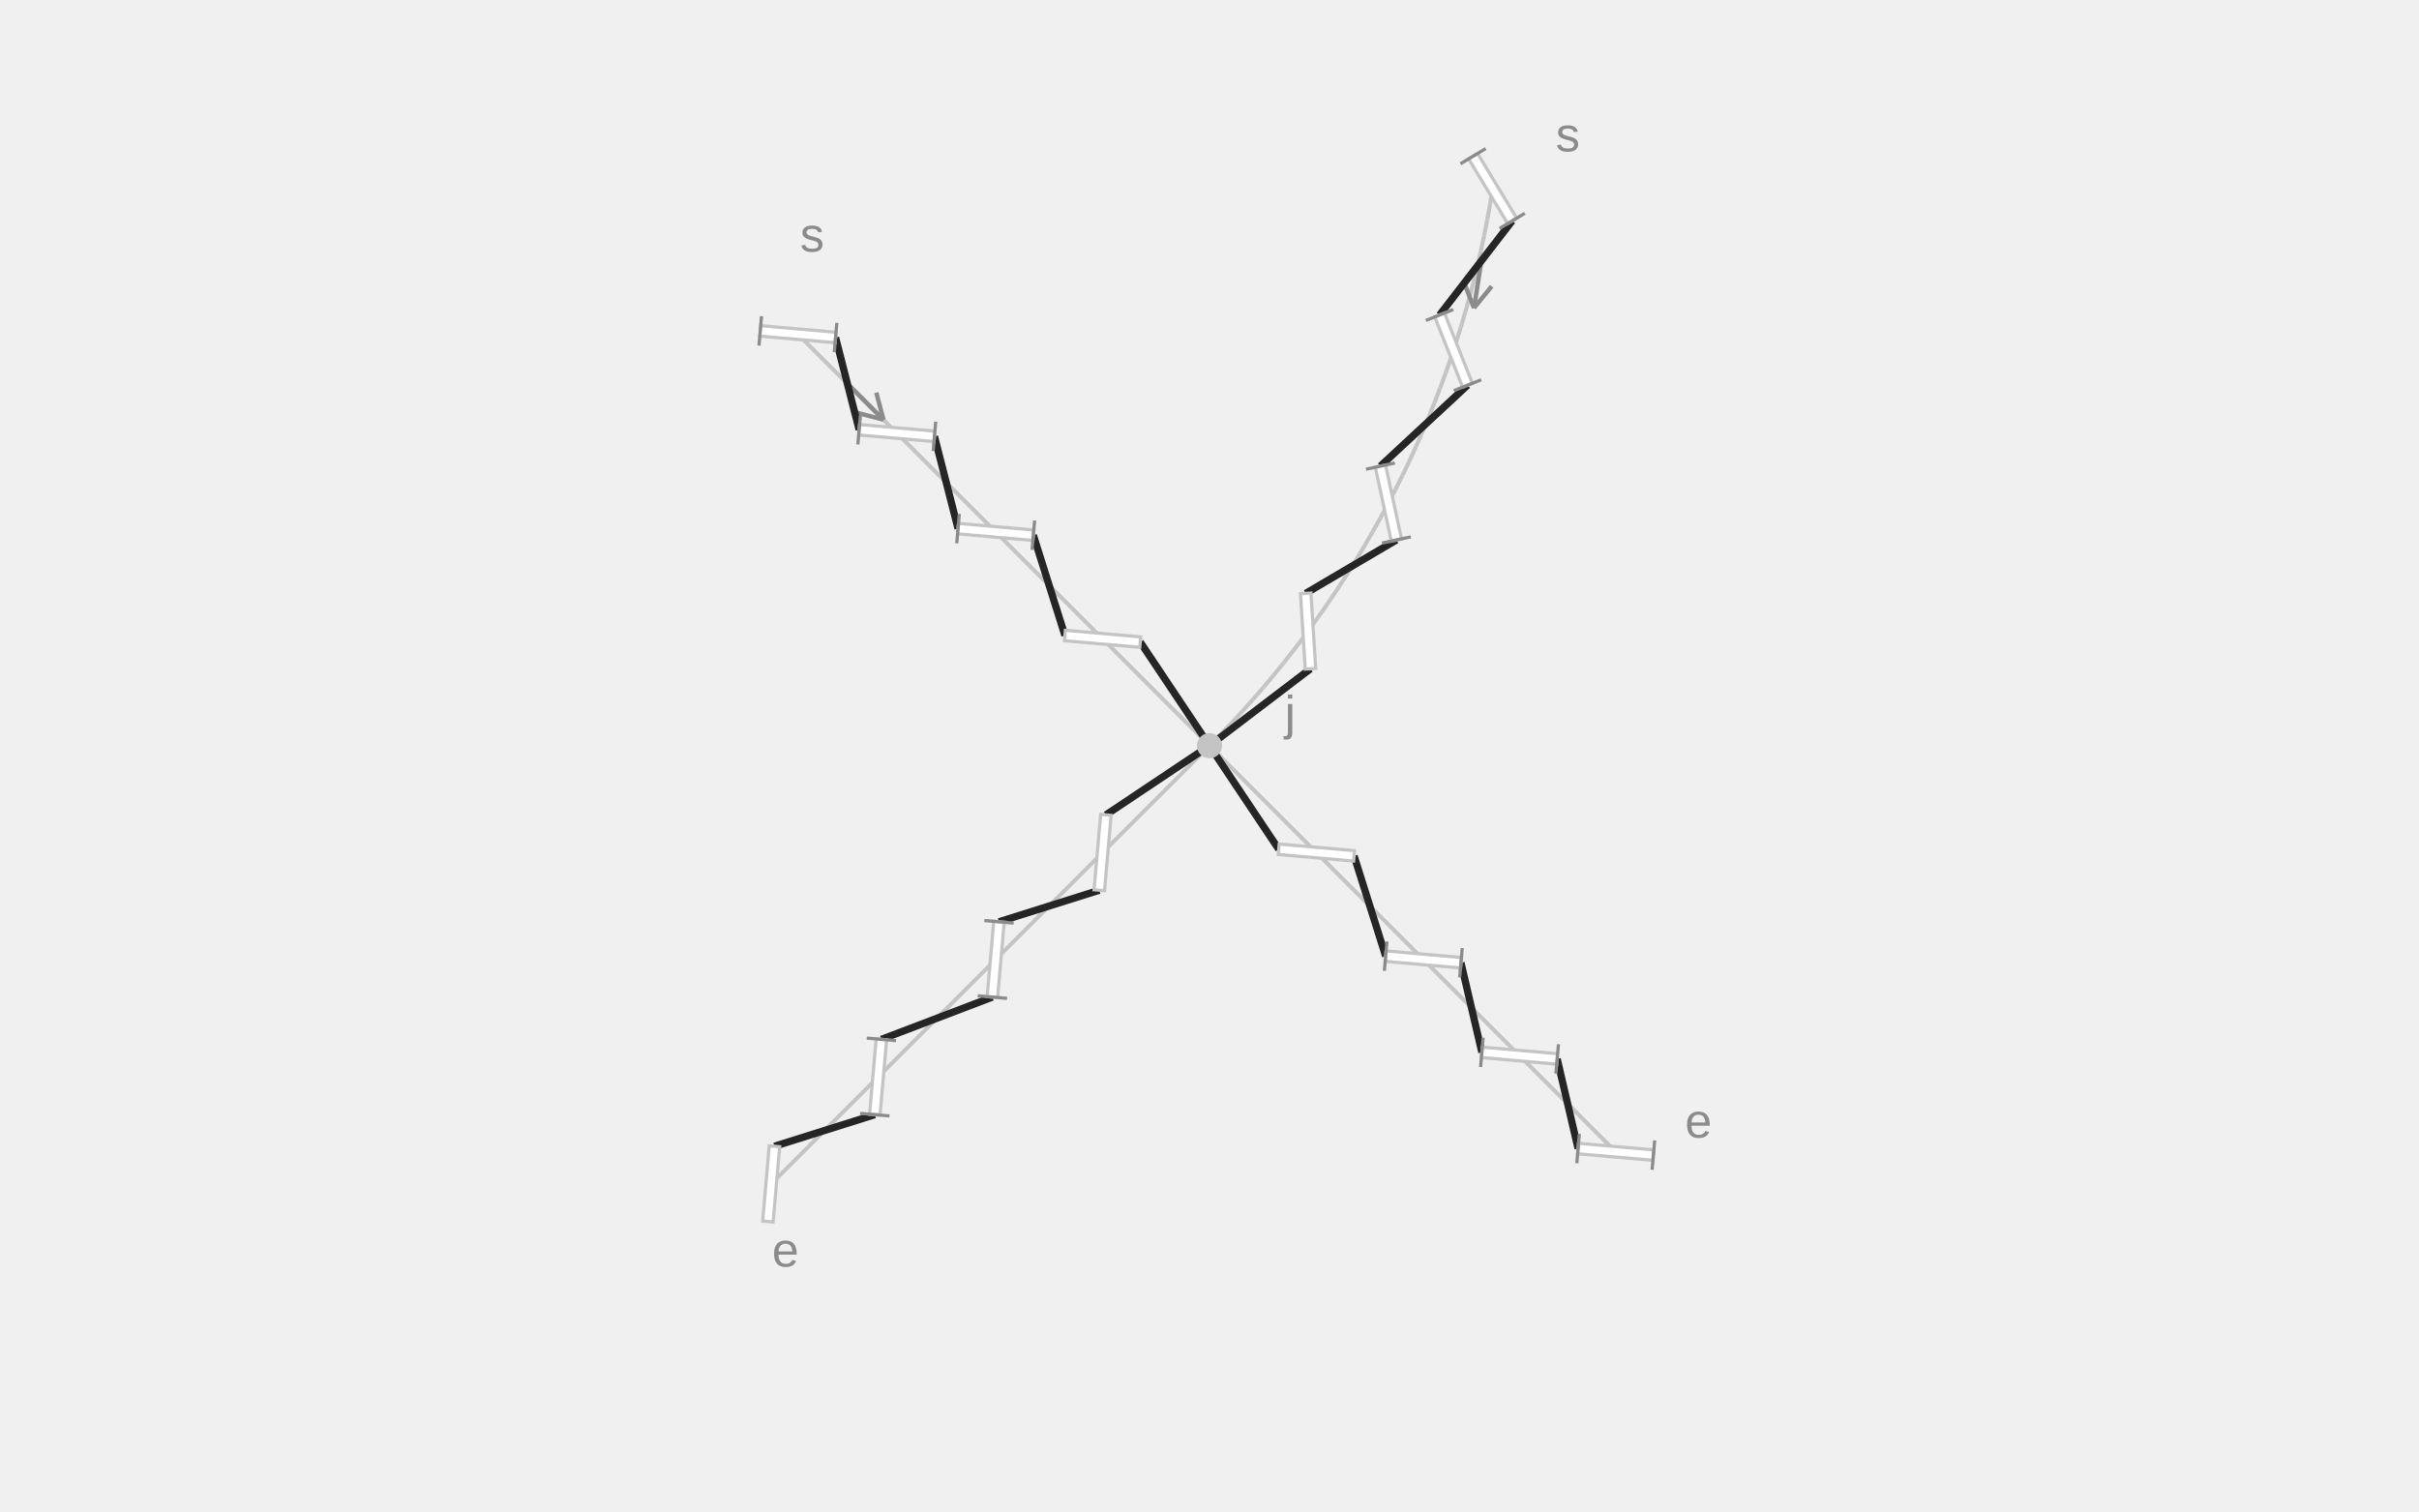
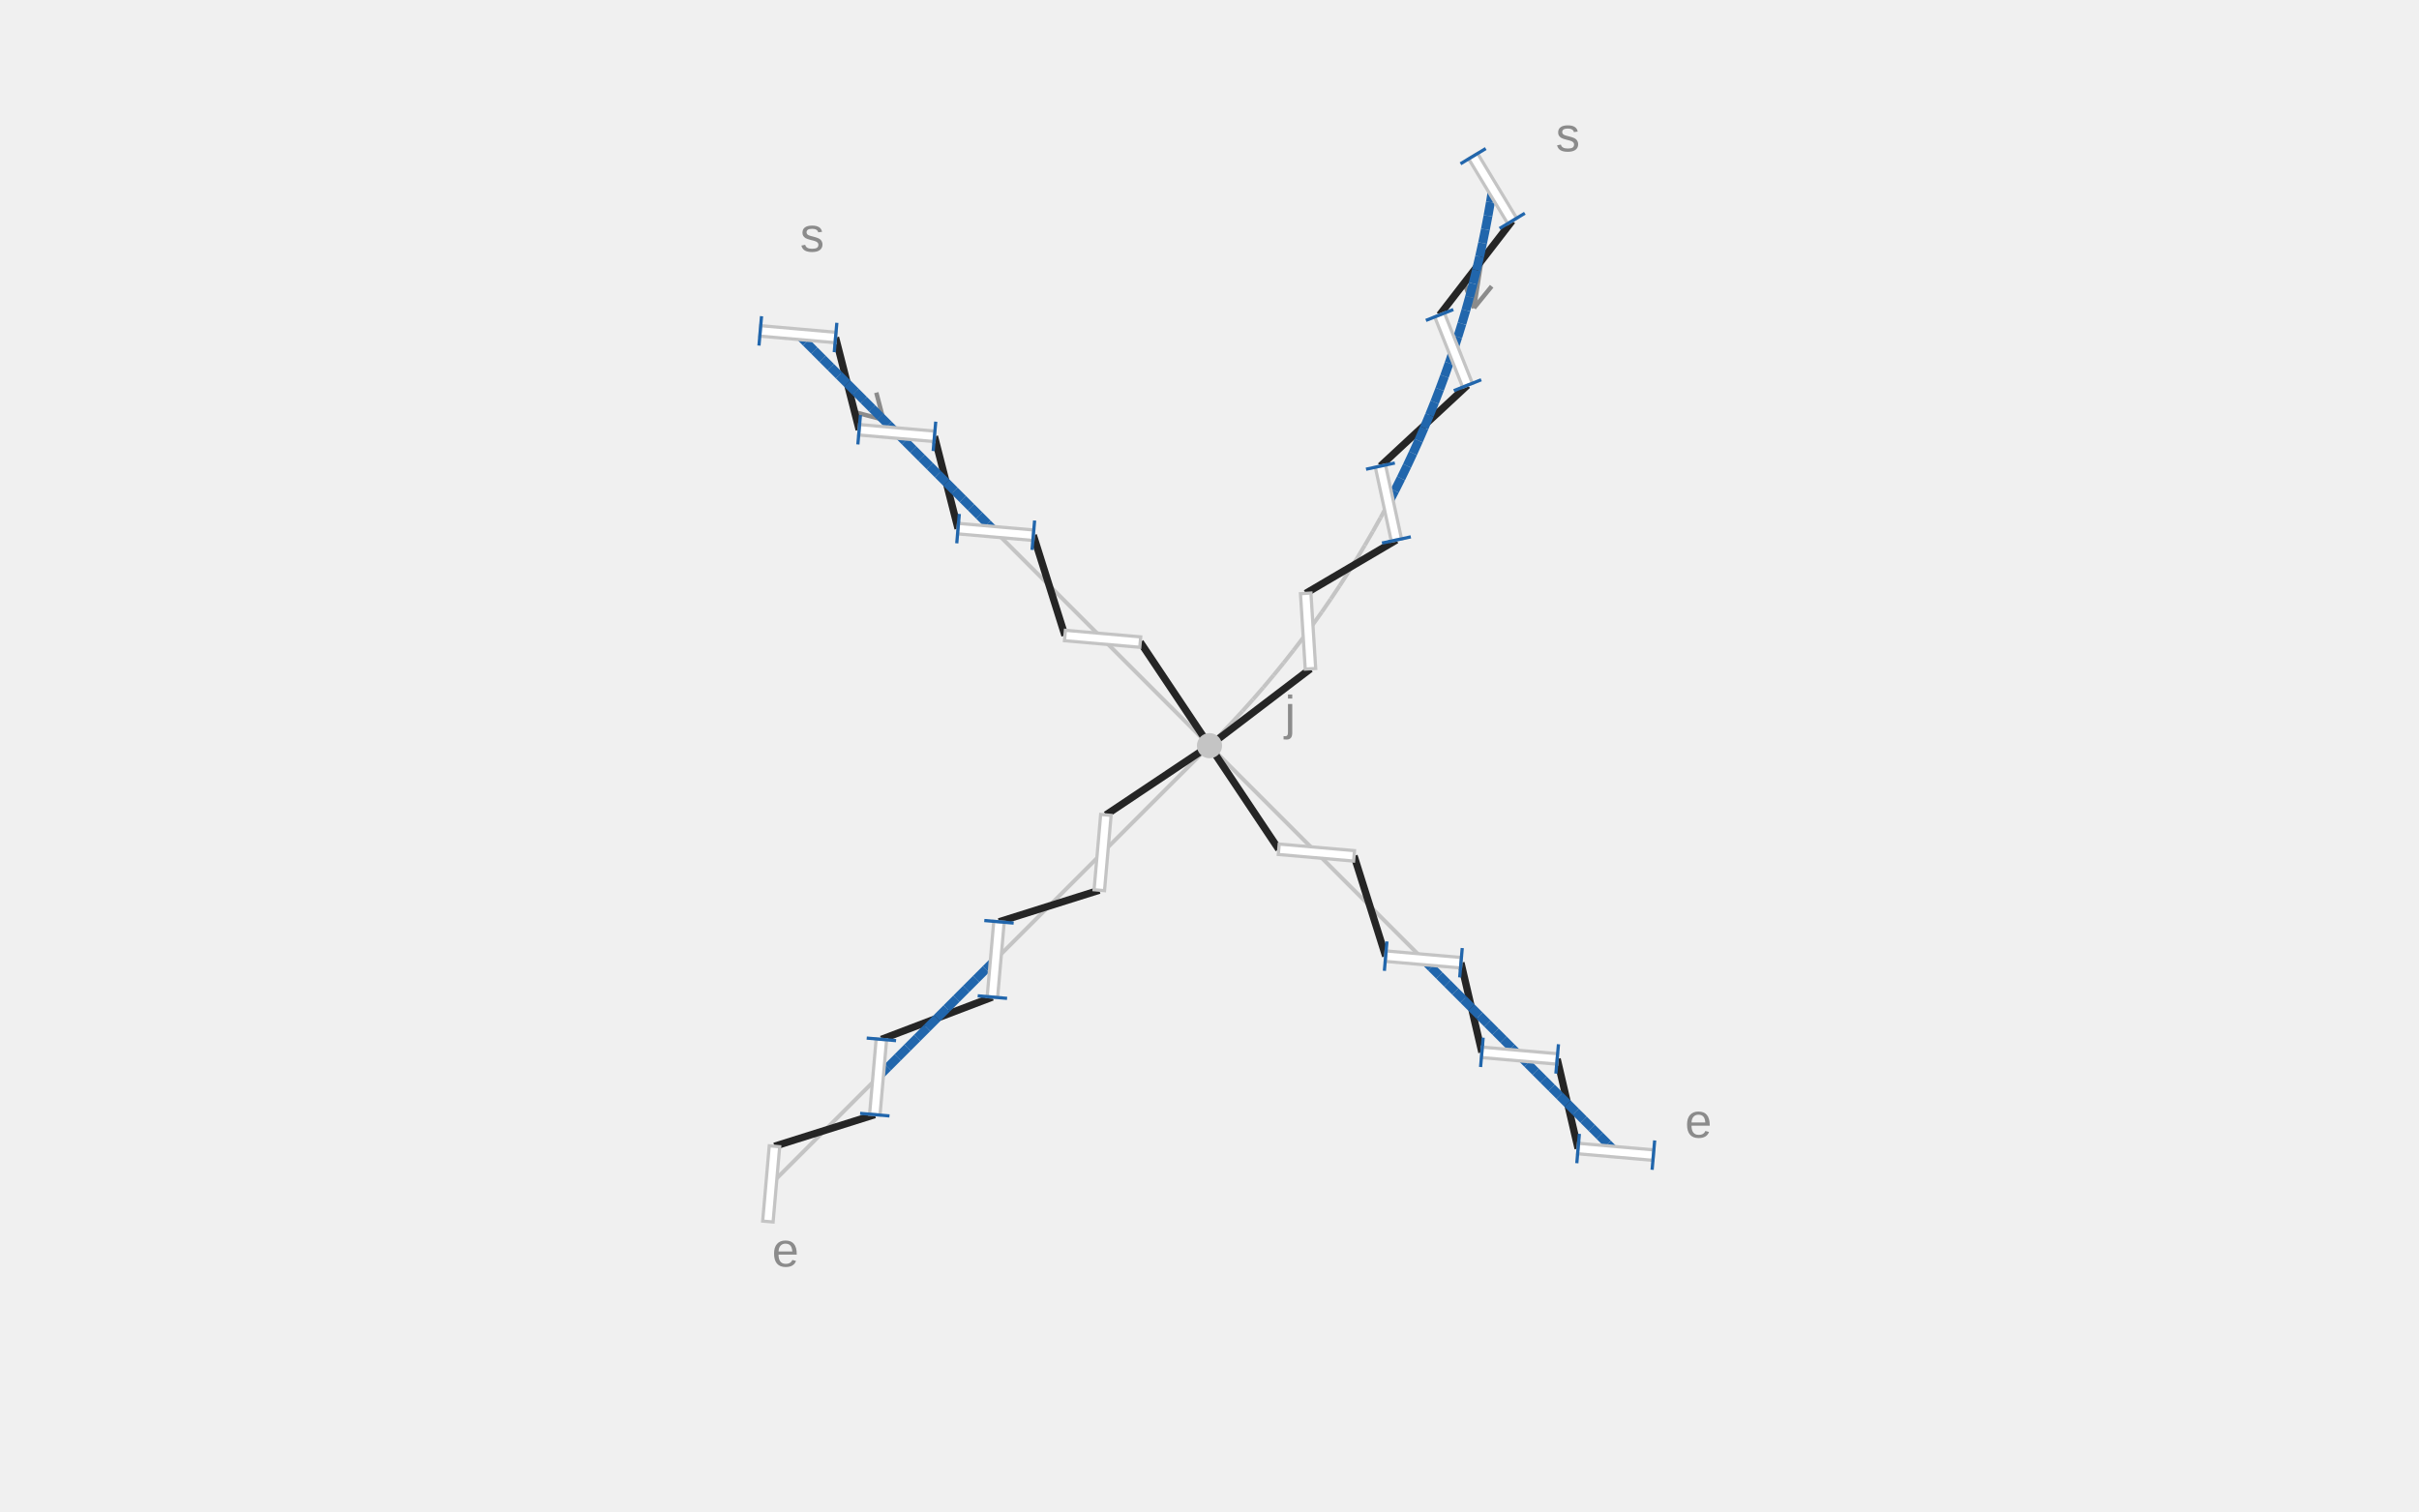
<svg xmlns="http://www.w3.org/2000/svg" width="600" height="375" viewBox="0 0 600 375" role="img" aria-labelledby="title description">
  <line class="guide" x1="300" y1="185" x2="302.765" y2="182.191" stroke="#C4C4C4" stroke-width="1" />
  <line class="guide" x1="302.765" y1="182.191" x2="305.485" y2="179.339" stroke="#C4C4C4" stroke-width="1" />
  <line class="guide" x1="305.485" y1="179.339" x2="308.16" y2="176.445" stroke="#C4C4C4" stroke-width="1" />
  <line class="guide" x1="308.16" y1="176.445" x2="310.789" y2="173.509" stroke="#C4C4C4" stroke-width="1" />
  <line class="guide" x1="310.789" y1="173.509" x2="313.371" y2="170.531" stroke="#C4C4C4" stroke-width="1" />
  <line class="guide" x1="313.371" y1="170.531" x2="315.906" y2="167.514" stroke="#C4C4C4" stroke-width="1" />
  <line class="guide" x1="315.906" y1="167.514" x2="318.393" y2="164.456" stroke="#C4C4C4" stroke-width="1" />
  <line class="guide" x1="318.393" y1="164.456" x2="320.832" y2="161.36" stroke="#C4C4C4" stroke-width="1" />
  <line class="guide" x1="320.832" y1="161.36" x2="323.221" y2="158.226" stroke="#C4C4C4" stroke-width="1" />
  <line class="guide" x1="323.221" y1="158.226" x2="325.561" y2="155.055" stroke="#C4C4C4" stroke-width="1" />
  <line class="guide" x1="325.561" y1="155.055" x2="327.851" y2="151.847" stroke="#C4C4C4" stroke-width="1" />
  <line class="guide" x1="327.851" y1="151.847" x2="330.089" y2="148.603" stroke="#C4C4C4" stroke-width="1" />
  <line class="guide" x1="330.089" y1="148.603" x2="332.277" y2="145.325" stroke="#C4C4C4" stroke-width="1" />
  <line class="guide" x1="332.277" y1="145.325" x2="334.412" y2="142.012" stroke="#C4C4C4" stroke-width="1" />
  <line class="guide" x1="334.412" y1="142.012" x2="336.495" y2="138.666" stroke="#C4C4C4" stroke-width="1" />
  <line class="guide" x1="336.495" y1="138.666" x2="338.524" y2="135.288" stroke="#C4C4C4" stroke-width="1" />
  <line class="guide" x1="338.524" y1="135.288" x2="340.501" y2="131.878" stroke="#C4C4C4" stroke-width="1" />
  <line class="guide" x1="340.501" y1="131.878" x2="342.423" y2="128.438" stroke="#C4C4C4" stroke-width="1" />
  <line class="guide" x1="342.423" y1="128.438" x2="344.291" y2="124.967" stroke="#C4C4C4" stroke-width="1" />
  <line class="guide" x1="344.291" y1="124.967" x2="346.104" y2="121.468" stroke="#C4C4C4" stroke-width="1" />
  <line class="guide" x1="346.104" y1="121.468" x2="347.861" y2="117.94" stroke="#C4C4C4" stroke-width="1" />
  <line class="guide" x1="347.861" y1="117.94" x2="349.563" y2="114.385" stroke="#C4C4C4" stroke-width="1" />
  <line class="guide" x1="349.563" y1="114.385" x2="351.208" y2="110.804" stroke="#C4C4C4" stroke-width="1" />
  <line class="guide" x1="351.208" y1="110.804" x2="352.797" y2="107.197" stroke="#C4C4C4" stroke-width="1" />
  <line class="guide" x1="352.797" y1="107.197" x2="354.329" y2="103.566" stroke="#C4C4C4" stroke-width="1" />
  <line class="guide" x1="354.329" y1="103.566" x2="355.803" y2="99.911" stroke="#C4C4C4" stroke-width="1" />
  <line class="guide" x1="355.803" y1="99.911" x2="357.22" y2="96.233" stroke="#C4C4C4" stroke-width="1" />
  <line class="guide" x1="357.22" y1="96.233" x2="358.578" y2="92.533" stroke="#C4C4C4" stroke-width="1" />
  <line class="guide" x1="358.578" y1="92.533" x2="359.878" y2="88.813" stroke="#C4C4C4" stroke-width="1" />
  <line class="guide" x1="359.878" y1="88.813" x2="361.119" y2="85.072" stroke="#C4C4C4" stroke-width="1" />
  <line class="guide" x1="361.119" y1="85.072" x2="362.301" y2="81.312" stroke="#C4C4C4" stroke-width="1" />
  <line class="guide" x1="362.301" y1="81.312" x2="363.423" y2="77.534" stroke="#C4C4C4" stroke-width="1" />
  <line class="guide" x1="363.423" y1="77.534" x2="364.486" y2="73.739" stroke="#C4C4C4" stroke-width="1" />
  <line class="guide" x1="364.486" y1="73.739" x2="365.489" y2="69.928" stroke="#C4C4C4" stroke-width="1" />
  <line class="guide" x1="365.489" y1="69.928" x2="366.431" y2="66.101" stroke="#C4C4C4" stroke-width="1" />
  <line class="guide" x1="366.431" y1="66.101" x2="367.314" y2="62.26" stroke="#C4C4C4" stroke-width="1" />
  <line class="guide" x1="367.314" y1="62.26" x2="368.135" y2="58.405" stroke="#C4C4C4" stroke-width="1" />
  <line class="guide" x1="368.135" y1="58.405" x2="368.896" y2="54.538" stroke="#C4C4C4" stroke-width="1" />
  <line class="guide" x1="368.896" y1="54.538" x2="369.595" y2="50.66" stroke="#C4C4C4" stroke-width="1" />
  <line class="guide" x1="369.595" y1="50.66" x2="370.234" y2="46.77" stroke="#C4C4C4" stroke-width="1" />
  <line class="guide" x1="300" y1="185" x2="197.911" y2="82.911" stroke="#C4C4C4" stroke-width="1" />
  <line class="guide" x1="300" y1="185" x2="191.282" y2="293.718" stroke="#C4C4C4" stroke-width="1" />
  <line class="guide" x1="300" y1="185" x2="400.763" y2="285.763" stroke="#C4C4C4" stroke-width="1" />
  <text class="notation-junction" x="320" y="181" text-anchor="middle" font-family="Arial,sans-serif" font-size="12" fill="#8B8B8B">j</text>
  <text class="notation-start" x="388.881" y="37.535" text-anchor="middle" font-family="Arial,sans-serif" font-size="12" fill="#8B8B8B">s</text>
  <line class="direction" x1="367.458" y1="64.555" x2="365.608" y2="76.412" stroke="#8B8B8B" stroke-width="1.1" />
  <line class="direction" x1="365.608" y1="76.412" x2="369.991" y2="71.023" stroke="#8B8B8B" stroke-width="1.1" />
  <line class="direction" x1="365.608" y1="76.412" x2="363.075" y2="69.944" stroke="#8B8B8B" stroke-width="1.1" />
  <text class="notation-end" x="194.818" y="314.224" text-anchor="middle" font-family="Arial,sans-serif" font-size="12" fill="#8B8B8B">e</text>
  <text class="notation-start" x="201.447" y="62.405" text-anchor="middle" font-family="Arial,sans-serif" font-size="12" fill="#8B8B8B">s</text>
  <line class="direction" x1="210.639" y1="95.639" x2="219.125" y2="104.125" stroke="#8B8B8B" stroke-width="1.1" />
  <line class="direction" x1="219.125" y1="104.125" x2="217.357" y2="97.407" stroke="#8B8B8B" stroke-width="1.1" />
  <line class="direction" x1="219.125" y1="104.125" x2="212.407" y2="102.357" stroke="#8B8B8B" stroke-width="1.1" />
  <text class="notation-end" x="421.269" y="282.227" text-anchor="middle" font-family="Arial,sans-serif" font-size="12" fill="#8B8B8B">e</text>
  <line class="thread" x1="375.08" y1="54.795" x2="357.074" y2="78.143" stroke="#252525" stroke-width="1.8" />
  <line class="thread" x1="363.997" y1="95.568" x2="342.397" y2="115.638" stroke="#252525" stroke-width="1.8" />
  <line class="thread" x1="346.36" y1="133.964" x2="323.864" y2="147.213" stroke="#252525" stroke-width="1.8" />
  <line class="thread" x1="325.042" y1="165.926" x2="300" y2="185" stroke="#252525" stroke-width="1.8" />
  <line class="thread" x1="300" y1="185" x2="274.301" y2="202.177" stroke="#252525" stroke-width="1.8" />
  <line class="thread" x1="272.666" y1="220.856" x2="247.784" y2="228.694" stroke="#252525" stroke-width="1.8" />
  <line class="thread" x1="246.15" y1="247.372" x2="218.616" y2="257.862" stroke="#252525" stroke-width="1.8" />
  <line class="thread" x1="216.982" y1="276.54" x2="192.099" y2="284.378" stroke="#252525" stroke-width="1.8" />
  <line class="thread" x1="207.251" y1="83.729" x2="213.1" y2="106.622" stroke="#252525" stroke-width="1.8" />
  <line class="thread" x1="231.779" y1="108.256" x2="237.628" y2="131.15" stroke="#252525" stroke-width="1.8" />
  <line class="thread" x1="256.306" y1="132.784" x2="264.144" y2="157.666" stroke="#252525" stroke-width="1.8" />
  <line class="thread" x1="282.823" y1="159.301" x2="300" y2="185" stroke="#252525" stroke-width="1.8" />
  <line class="thread" x1="300" y1="185" x2="317.177" y2="210.699" stroke="#252525" stroke-width="1.8" />
  <line class="thread" x1="335.856" y1="212.334" x2="343.694" y2="237.216" stroke="#252525" stroke-width="1.8" />
  <line class="thread" x1="362.372" y1="238.85" x2="367.559" y2="261.081" stroke="#252525" stroke-width="1.8" />
  <line class="thread" x1="386.237" y1="262.715" x2="391.423" y2="284.946" stroke="#252525" stroke-width="1.8" />
  <circle class="hole" cx="300" cy="185" r="3.125" fill="#C4C4C4" />
+   <line class="adjusted-gap" x1="370.234" y1="46.77" x2="369.68" y2="50.166" stroke="#2166AC" stroke-width="2.2" />
+   <line class="adjusted-gap" x1="369.68" y1="50.166" x2="369.079" y2="53.554" stroke="#2166AC" stroke-width="2.2" />
+   <line class="adjusted-gap" x1="369.079" y1="53.554" x2="368.432" y2="56.933" stroke="#2166AC" stroke-width="2.2" />
+   <line class="adjusted-gap" x1="368.432" y1="56.933" x2="367.738" y2="60.303" stroke="#2166AC" stroke-width="2.2" />
+   <line class="adjusted-gap" x1="367.738" y1="60.303" x2="366.999" y2="63.664" stroke="#2166AC" stroke-width="2.2" />
+   <line class="adjusted-gap" x1="366.999" y1="63.664" x2="366.212" y2="67.013" stroke="#2166AC" stroke-width="2.2" />
+   <line class="adjusted-gap" x1="366.212" y1="67.013" x2="365.38" y2="70.352" stroke="#2166AC" stroke-width="2.2" />
+   <line class="adjusted-gap" x1="365.38" y1="70.352" x2="364.502" y2="73.679" stroke="#2166AC" stroke-width="2.2" />
+   <line class="adjusted-gap" x1="364.502" y1="73.679" x2="363.579" y2="76.993" stroke="#2166AC" stroke-width="2.2" />
+   <line class="adjusted-gap" x1="363.579" y1="76.993" x2="362.609" y2="80.295" stroke="#2166AC" stroke-width="2.2" />
+   <line class="adjusted-gap" x1="362.609" y1="80.295" x2="361.595" y2="83.582" stroke="#2166AC" stroke-width="2.2" />
+   <line class="adjusted-gap" x1="361.595" y1="83.582" x2="360.535" y2="86.856" stroke="#2166AC" stroke-width="2.2" />
+   <line class="adjusted-gap" x1="360.535" y1="86.856" x2="359.431" y2="90.114" stroke="#2166AC" stroke-width="2.2" />
+   <line class="adjusted-gap" x1="359.431" y1="90.114" x2="358.281" y2="93.357" stroke="#2166AC" stroke-width="2.2" />
+   <line class="adjusted-gap" x1="358.281" y1="93.357" x2="357.087" y2="96.584" stroke="#2166AC" stroke-width="2.2" />
+   <line class="adjusted-gap" x1="357.087" y1="96.584" x2="355.849" y2="99.794" stroke="#2166AC" stroke-width="2.2" />
+   <line class="adjusted-gap" x1="355.849" y1="99.794" x2="354.567" y2="102.987" stroke="#2166AC" stroke-width="2.2" />
+   <line class="adjusted-gap" x1="354.567" y1="102.987" x2="353.241" y2="106.162" stroke="#2166AC" stroke-width="2.2" />
+   <line class="adjusted-gap" x1="353.241" y1="106.162" x2="351.871" y2="109.318" stroke="#2166AC" stroke-width="2.2" />
+   <line class="adjusted-gap" x1="351.871" y1="109.318" x2="350.458" y2="112.456" stroke="#2166AC" stroke-width="2.2" />
+   <line class="adjusted-gap" x1="350.458" y1="112.456" x2="349.002" y2="115.573" stroke="#2166AC" stroke-width="2.2" />
+   <line class="adjusted-gap" x1="349.002" y1="115.573" x2="347.503" y2="118.67" stroke="#2166AC" stroke-width="2.2" />
+   <line class="adjusted-gap" x1="347.503" y1="118.67" x2="345.962" y2="121.746" stroke="#2166AC" stroke-width="2.2" />
+   <line class="adjusted-gap" x1="345.962" y1="121.746" x2="344.378" y2="124.801" stroke="#2166AC" stroke-width="2.2" />
  <line class="slit" x1="365.387" y1="38.745" x2="375.08" y2="54.795" stroke="#FFFFFF" stroke-width="2.6" />
  <polygon class="slit-outline" points="364.274,39.418 373.968,55.467 376.193,54.123 366.5,38.073" fill="#FFFFFF" stroke="#C4C4C4" stroke-width="0.8" />
-   <line class="adjustment-mark" x1="362.257" y1="40.636" x2="368.517" y2="36.855" stroke="#8B8B8B" stroke-width="0.8" />
-   <line class="adjustment-mark" x1="371.951" y1="56.686" x2="378.21" y2="52.905" stroke="#8B8B8B" stroke-width="0.8" />
+   <line class="adjustment-mark" x1="362.257" y1="40.636" x2="368.517" y2="36.855" stroke="#2166AC" stroke-width="0.8" />
+   <line class="adjustment-mark" x1="371.951" y1="56.686" x2="378.21" y2="52.905" stroke="#2166AC" stroke-width="0.8" />
  <line class="slit" x1="357.074" y1="78.143" x2="363.997" y2="95.568" stroke="#FFFFFF" stroke-width="2.6" />
  <polygon class="slit-outline" points="355.866,78.623 362.789,96.048 365.205,95.088 358.282,77.663" fill="#FFFFFF" stroke="#C4C4C4" stroke-width="0.8" />
-   <line class="adjustment-mark" x1="353.676" y1="79.493" x2="360.472" y2="76.793" stroke="#8B8B8B" stroke-width="0.8" />
-   <line class="adjustment-mark" x1="360.599" y1="96.918" x2="367.395" y2="94.218" stroke="#8B8B8B" stroke-width="0.8" />
+   <line class="adjustment-mark" x1="353.676" y1="79.493" x2="360.472" y2="76.793" stroke="#2166AC" stroke-width="0.8" />
+   <line class="adjustment-mark" x1="360.599" y1="96.918" x2="367.395" y2="94.218" stroke="#2166AC" stroke-width="0.8" />
  <line class="slit" x1="342.397" y1="115.638" x2="346.36" y2="133.964" stroke="#FFFFFF" stroke-width="2.6" />
  <polygon class="slit-outline" points="341.126,115.913 345.09,134.239 347.631,133.689 343.667,115.363" fill="#FFFFFF" stroke="#C4C4C4" stroke-width="0.8" />
-   <line class="adjustment-mark" x1="338.823" y1="116.411" x2="345.97" y2="114.865" stroke="#8B8B8B" stroke-width="0.8" />
-   <line class="adjustment-mark" x1="342.787" y1="134.737" x2="349.934" y2="133.191" stroke="#8B8B8B" stroke-width="0.8" />
+   <line class="adjustment-mark" x1="338.823" y1="116.411" x2="345.97" y2="114.865" stroke="#2166AC" stroke-width="0.8" />
+   <line class="adjustment-mark" x1="342.787" y1="134.737" x2="349.934" y2="133.191" stroke="#2166AC" stroke-width="0.8" />
  <line class="slit" x1="323.864" y1="147.213" x2="325.042" y2="165.926" stroke="#FFFFFF" stroke-width="2.6" />
  <polygon class="slit-outline" points="322.567,147.295 323.745,166.008 326.34,165.844 325.161,147.131" fill="#FFFFFF" stroke="#C4C4C4" stroke-width="0.8" />
+   <line class="adjusted-gap" x1="197.911" y1="82.911" x2="199.955" y2="84.955" stroke="#2166AC" stroke-width="2.2" />
+   <line class="adjusted-gap" x1="199.955" y1="84.955" x2="201.999" y2="86.999" stroke="#2166AC" stroke-width="2.2" />
+   <line class="adjusted-gap" x1="201.999" y1="86.999" x2="204.043" y2="89.043" stroke="#2166AC" stroke-width="2.2" />
+   <line class="adjusted-gap" x1="204.043" y1="89.043" x2="206.087" y2="91.087" stroke="#2166AC" stroke-width="2.2" />
+   <line class="adjusted-gap" x1="206.087" y1="91.087" x2="208.131" y2="93.131" stroke="#2166AC" stroke-width="2.2" />
+   <line class="adjusted-gap" x1="208.131" y1="93.131" x2="210.175" y2="95.175" stroke="#2166AC" stroke-width="2.2" />
+   <line class="adjusted-gap" x1="210.175" y1="95.175" x2="212.219" y2="97.219" stroke="#2166AC" stroke-width="2.2" />
+   <line class="adjusted-gap" x1="212.219" y1="97.219" x2="214.263" y2="99.263" stroke="#2166AC" stroke-width="2.2" />
+   <line class="adjusted-gap" x1="214.263" y1="99.263" x2="216.307" y2="101.307" stroke="#2166AC" stroke-width="2.2" />
+   <line class="adjusted-gap" x1="216.307" y1="101.307" x2="218.351" y2="103.351" stroke="#2166AC" stroke-width="2.2" />
+   <line class="adjusted-gap" x1="218.351" y1="103.351" x2="220.395" y2="105.395" stroke="#2166AC" stroke-width="2.2" />
+   <line class="adjusted-gap" x1="220.395" y1="105.395" x2="222.439" y2="107.439" stroke="#2166AC" stroke-width="2.2" />
+   <line class="adjusted-gap" x1="222.439" y1="107.439" x2="224.483" y2="109.483" stroke="#2166AC" stroke-width="2.2" />
+   <line class="adjusted-gap" x1="224.483" y1="109.483" x2="226.527" y2="111.527" stroke="#2166AC" stroke-width="2.2" />
+   <line class="adjusted-gap" x1="226.527" y1="111.527" x2="228.571" y2="113.571" stroke="#2166AC" stroke-width="2.2" />
+   <line class="adjusted-gap" x1="228.571" y1="113.571" x2="230.615" y2="115.615" stroke="#2166AC" stroke-width="2.2" />
+   <line class="adjusted-gap" x1="230.615" y1="115.615" x2="232.659" y2="117.659" stroke="#2166AC" stroke-width="2.2" />
+   <line class="adjusted-gap" x1="232.659" y1="117.659" x2="234.703" y2="119.703" stroke="#2166AC" stroke-width="2.2" />
+   <line class="adjusted-gap" x1="234.703" y1="119.703" x2="236.747" y2="121.747" stroke="#2166AC" stroke-width="2.2" />
+   <line class="adjusted-gap" x1="236.747" y1="121.747" x2="238.791" y2="123.791" stroke="#2166AC" stroke-width="2.2" />
+   <line class="adjusted-gap" x1="238.791" y1="123.791" x2="240.835" y2="125.835" stroke="#2166AC" stroke-width="2.2" />
+   <line class="adjusted-gap" x1="240.835" y1="125.835" x2="242.879" y2="127.879" stroke="#2166AC" stroke-width="2.2" />
+   <line class="adjusted-gap" x1="242.879" y1="127.879" x2="244.923" y2="129.923" stroke="#2166AC" stroke-width="2.2" />
+   <line class="adjusted-gap" x1="244.923" y1="129.923" x2="246.967" y2="131.967" stroke="#2166AC" stroke-width="2.2" />
  <line class="slit" x1="188.572" y1="82.094" x2="207.251" y2="83.729" stroke="#FFFFFF" stroke-width="2.6" />
  <polygon class="slit-outline" points="188.459,83.389 207.137,85.024 207.364,82.433 188.685,80.799" fill="#FFFFFF" stroke="#C4C4C4" stroke-width="0.8" />
-   <line class="adjustment-mark" x1="188.253" y1="85.737" x2="188.891" y2="78.452" stroke="#8B8B8B" stroke-width="0.8" />
-   <line class="adjustment-mark" x1="206.932" y1="87.371" x2="207.569" y2="80.086" stroke="#8B8B8B" stroke-width="0.8" />
+   <line class="adjustment-mark" x1="188.253" y1="85.737" x2="188.891" y2="78.452" stroke="#2166AC" stroke-width="0.8" />
+   <line class="adjustment-mark" x1="206.932" y1="87.371" x2="207.569" y2="80.086" stroke="#2166AC" stroke-width="0.8" />
  <line class="slit" x1="213.1" y1="106.622" x2="231.779" y2="108.256" stroke="#FFFFFF" stroke-width="2.6" />
  <polygon class="slit-outline" points="212.987,107.917 231.665,109.551 231.892,106.961 213.213,105.327" fill="#FFFFFF" stroke="#C4C4C4" stroke-width="0.8" />
-   <line class="adjustment-mark" x1="212.781" y1="110.264" x2="213.419" y2="102.98" stroke="#8B8B8B" stroke-width="0.8" />
-   <line class="adjustment-mark" x1="231.46" y1="111.899" x2="232.097" y2="104.614" stroke="#8B8B8B" stroke-width="0.8" />
+   <line class="adjustment-mark" x1="212.781" y1="110.264" x2="213.419" y2="102.98" stroke="#2166AC" stroke-width="0.8" />
+   <line class="adjustment-mark" x1="231.46" y1="111.899" x2="232.097" y2="104.614" stroke="#2166AC" stroke-width="0.8" />
  <line class="slit" x1="237.628" y1="131.15" x2="256.306" y2="132.784" stroke="#FFFFFF" stroke-width="2.6" />
  <polygon class="slit-outline" points="237.514,132.445 256.193,134.079 256.42,131.489 237.741,129.855" fill="#FFFFFF" stroke="#C4C4C4" stroke-width="0.8" />
-   <line class="adjustment-mark" x1="237.309" y1="134.792" x2="237.946" y2="127.508" stroke="#8B8B8B" stroke-width="0.8" />
-   <line class="adjustment-mark" x1="255.988" y1="136.426" x2="256.625" y2="129.142" stroke="#8B8B8B" stroke-width="0.8" />
+   <line class="adjustment-mark" x1="237.309" y1="134.792" x2="237.946" y2="127.508" stroke="#2166AC" stroke-width="0.8" />
+   <line class="adjustment-mark" x1="255.988" y1="136.426" x2="256.625" y2="129.142" stroke="#2166AC" stroke-width="0.8" />
  <line class="slit" x1="264.144" y1="157.666" x2="282.823" y2="159.301" stroke="#FFFFFF" stroke-width="2.6" />
  <polygon class="slit-outline" points="264.031,158.961 282.71,160.596 282.936,158.006 264.257,156.371" fill="#FFFFFF" stroke="#C4C4C4" stroke-width="0.8" />
+   <line class="adjusted-gap" x1="217.799" y1="267.201" x2="220.23" y2="264.77" stroke="#2166AC" stroke-width="2.2" />
+   <line class="adjusted-gap" x1="220.23" y1="264.77" x2="222.66" y2="262.34" stroke="#2166AC" stroke-width="2.2" />
+   <line class="adjusted-gap" x1="222.66" y1="262.34" x2="225.091" y2="259.909" stroke="#2166AC" stroke-width="2.2" />
+   <line class="adjusted-gap" x1="225.091" y1="259.909" x2="227.522" y2="257.478" stroke="#2166AC" stroke-width="2.2" />
+   <line class="adjusted-gap" x1="227.522" y1="257.478" x2="229.952" y2="255.048" stroke="#2166AC" stroke-width="2.2" />
+   <line class="adjusted-gap" x1="229.952" y1="255.048" x2="232.383" y2="252.617" stroke="#2166AC" stroke-width="2.2" />
+   <line class="adjusted-gap" x1="232.383" y1="252.617" x2="234.814" y2="250.186" stroke="#2166AC" stroke-width="2.2" />
+   <line class="adjusted-gap" x1="234.814" y1="250.186" x2="237.244" y2="247.756" stroke="#2166AC" stroke-width="2.2" />
+   <line class="adjusted-gap" x1="237.244" y1="247.756" x2="239.675" y2="245.325" stroke="#2166AC" stroke-width="2.2" />
+   <line class="adjusted-gap" x1="239.675" y1="245.325" x2="242.106" y2="242.894" stroke="#2166AC" stroke-width="2.2" />
+   <line class="adjusted-gap" x1="242.106" y1="242.894" x2="244.536" y2="240.464" stroke="#2166AC" stroke-width="2.2" />
+   <line class="adjusted-gap" x1="244.536" y1="240.464" x2="246.967" y2="238.033" stroke="#2166AC" stroke-width="2.2" />
  <line class="slit" x1="192.099" y1="284.378" x2="190.465" y2="303.057" stroke="#FFFFFF" stroke-width="2.6" />
  <polygon class="slit-outline" points="190.804,284.265 189.17,302.944 191.76,303.17 193.394,284.492" fill="#FFFFFF" stroke="#C4C4C4" stroke-width="0.8" />
  <line class="slit" x1="218.616" y1="257.862" x2="216.982" y2="276.54" stroke="#FFFFFF" stroke-width="2.6" />
  <polygon class="slit-outline" points="217.321,257.749 215.687,276.427 218.277,276.654 219.911,257.975" fill="#FFFFFF" stroke="#C4C4C4" stroke-width="0.8" />
-   <line class="adjustment-mark" x1="214.974" y1="257.543" x2="222.258" y2="258.181" stroke="#8B8B8B" stroke-width="0.8" />
-   <line class="adjustment-mark" x1="213.339" y1="276.222" x2="220.624" y2="276.859" stroke="#8B8B8B" stroke-width="0.8" />
+   <line class="adjustment-mark" x1="214.974" y1="257.543" x2="222.258" y2="258.181" stroke="#2166AC" stroke-width="0.8" />
+   <line class="adjustment-mark" x1="213.339" y1="276.222" x2="220.624" y2="276.859" stroke="#2166AC" stroke-width="0.8" />
  <line class="slit" x1="247.784" y1="228.694" x2="246.15" y2="247.372" stroke="#FFFFFF" stroke-width="2.6" />
  <polygon class="slit-outline" points="246.489,228.58 244.855,247.259 247.445,247.486 249.079,228.807" fill="#FFFFFF" stroke="#C4C4C4" stroke-width="0.8" />
-   <line class="adjustment-mark" x1="244.142" y1="228.375" x2="251.426" y2="229.012" stroke="#8B8B8B" stroke-width="0.8" />
-   <line class="adjustment-mark" x1="242.508" y1="247.054" x2="249.792" y2="247.691" stroke="#8B8B8B" stroke-width="0.8" />
+   <line class="adjustment-mark" x1="244.142" y1="228.375" x2="251.426" y2="229.012" stroke="#2166AC" stroke-width="0.8" />
+   <line class="adjustment-mark" x1="242.508" y1="247.054" x2="249.792" y2="247.691" stroke="#2166AC" stroke-width="0.8" />
  <line class="slit" x1="274.301" y1="202.177" x2="272.666" y2="220.856" stroke="#FFFFFF" stroke-width="2.6" />
  <polygon class="slit-outline" points="273.006,202.064 271.371,220.743 273.961,220.969 275.596,202.29" fill="#FFFFFF" stroke="#C4C4C4" stroke-width="0.8" />
+   <line class="adjusted-gap" x1="400.763" y1="285.763" x2="398.774" y2="283.774" stroke="#2166AC" stroke-width="2.2" />
+   <line class="adjusted-gap" x1="398.774" y1="283.774" x2="396.785" y2="281.785" stroke="#2166AC" stroke-width="2.2" />
+   <line class="adjusted-gap" x1="396.785" y1="281.785" x2="394.797" y2="279.797" stroke="#2166AC" stroke-width="2.2" />
+   <line class="adjusted-gap" x1="394.797" y1="279.797" x2="392.808" y2="277.808" stroke="#2166AC" stroke-width="2.2" />
+   <line class="adjusted-gap" x1="392.808" y1="277.808" x2="390.819" y2="275.819" stroke="#2166AC" stroke-width="2.2" />
+   <line class="adjusted-gap" x1="390.819" y1="275.819" x2="388.83" y2="273.83" stroke="#2166AC" stroke-width="2.2" />
+   <line class="adjusted-gap" x1="388.83" y1="273.83" x2="386.842" y2="271.842" stroke="#2166AC" stroke-width="2.2" />
+   <line class="adjusted-gap" x1="386.842" y1="271.842" x2="384.853" y2="269.853" stroke="#2166AC" stroke-width="2.2" />
+   <line class="adjusted-gap" x1="384.853" y1="269.853" x2="382.864" y2="267.864" stroke="#2166AC" stroke-width="2.2" />
+   <line class="adjusted-gap" x1="382.864" y1="267.864" x2="380.875" y2="265.875" stroke="#2166AC" stroke-width="2.2" />
+   <line class="adjusted-gap" x1="380.875" y1="265.875" x2="378.887" y2="263.887" stroke="#2166AC" stroke-width="2.2" />
+   <line class="adjusted-gap" x1="378.887" y1="263.887" x2="376.898" y2="261.898" stroke="#2166AC" stroke-width="2.2" />
+   <line class="adjusted-gap" x1="376.898" y1="261.898" x2="374.909" y2="259.909" stroke="#2166AC" stroke-width="2.2" />
+   <line class="adjusted-gap" x1="374.909" y1="259.909" x2="372.92" y2="257.92" stroke="#2166AC" stroke-width="2.2" />
+   <line class="adjusted-gap" x1="372.92" y1="257.92" x2="370.932" y2="255.932" stroke="#2166AC" stroke-width="2.2" />
+   <line class="adjusted-gap" x1="370.932" y1="255.932" x2="368.943" y2="253.943" stroke="#2166AC" stroke-width="2.2" />
+   <line class="adjusted-gap" x1="368.943" y1="253.943" x2="366.954" y2="251.954" stroke="#2166AC" stroke-width="2.2" />
+   <line class="adjusted-gap" x1="366.954" y1="251.954" x2="364.965" y2="249.965" stroke="#2166AC" stroke-width="2.2" />
+   <line class="adjusted-gap" x1="364.965" y1="249.965" x2="362.977" y2="247.977" stroke="#2166AC" stroke-width="2.2" />
+   <line class="adjusted-gap" x1="362.977" y1="247.977" x2="360.988" y2="245.988" stroke="#2166AC" stroke-width="2.2" />
+   <line class="adjusted-gap" x1="360.988" y1="245.988" x2="358.999" y2="243.999" stroke="#2166AC" stroke-width="2.2" />
+   <line class="adjusted-gap" x1="358.999" y1="243.999" x2="357.01" y2="242.01" stroke="#2166AC" stroke-width="2.2" />
+   <line class="adjusted-gap" x1="357.01" y1="242.01" x2="355.022" y2="240.022" stroke="#2166AC" stroke-width="2.2" />
+   <line class="adjusted-gap" x1="355.022" y1="240.022" x2="353.033" y2="238.033" stroke="#2166AC" stroke-width="2.2" />
  <line class="slit" x1="391.423" y1="284.946" x2="410.102" y2="286.58" stroke="#FFFFFF" stroke-width="2.6" />
  <polygon class="slit-outline" points="391.31,286.241 409.989,287.875 410.215,285.285 391.537,283.651" fill="#FFFFFF" stroke="#C4C4C4" stroke-width="0.8" />
-   <line class="adjustment-mark" x1="391.105" y1="288.588" x2="391.742" y2="281.303" stroke="#8B8B8B" stroke-width="0.8" />
-   <line class="adjustment-mark" x1="409.783" y1="290.222" x2="410.421" y2="282.937" stroke="#8B8B8B" stroke-width="0.8" />
+   <line class="adjustment-mark" x1="391.105" y1="288.588" x2="391.742" y2="281.303" stroke="#2166AC" stroke-width="0.8" />
+   <line class="adjustment-mark" x1="409.783" y1="290.222" x2="410.421" y2="282.937" stroke="#2166AC" stroke-width="0.8" />
  <line class="slit" x1="367.559" y1="261.081" x2="386.237" y2="262.715" stroke="#FFFFFF" stroke-width="2.6" />
  <polygon class="slit-outline" points="367.445,262.376 386.124,264.01 386.35,261.42 367.672,259.786" fill="#FFFFFF" stroke="#C4C4C4" stroke-width="0.8" />
-   <line class="adjustment-mark" x1="367.24" y1="264.723" x2="367.877" y2="257.438" stroke="#8B8B8B" stroke-width="0.8" />
-   <line class="adjustment-mark" x1="385.919" y1="266.357" x2="386.556" y2="259.073" stroke="#8B8B8B" stroke-width="0.8" />
+   <line class="adjustment-mark" x1="367.24" y1="264.723" x2="367.877" y2="257.438" stroke="#2166AC" stroke-width="0.8" />
+   <line class="adjustment-mark" x1="385.919" y1="266.357" x2="386.556" y2="259.073" stroke="#2166AC" stroke-width="0.8" />
  <line class="slit" x1="343.694" y1="237.216" x2="362.372" y2="238.85" stroke="#FFFFFF" stroke-width="2.6" />
  <polygon class="slit-outline" points="343.58,238.511 362.259,240.145 362.486,237.555 343.807,235.921" fill="#FFFFFF" stroke="#C4C4C4" stroke-width="0.8" />
-   <line class="adjustment-mark" x1="343.375" y1="240.858" x2="344.012" y2="233.574" stroke="#8B8B8B" stroke-width="0.8" />
-   <line class="adjustment-mark" x1="362.054" y1="242.492" x2="362.691" y2="235.208" stroke="#8B8B8B" stroke-width="0.8" />
+   <line class="adjustment-mark" x1="343.375" y1="240.858" x2="344.012" y2="233.574" stroke="#2166AC" stroke-width="0.8" />
+   <line class="adjustment-mark" x1="362.054" y1="242.492" x2="362.691" y2="235.208" stroke="#2166AC" stroke-width="0.8" />
  <line class="slit" x1="317.177" y1="210.699" x2="335.856" y2="212.334" stroke="#FFFFFF" stroke-width="2.6" />
  <polygon class="slit-outline" points="317.064,211.994 335.743,213.629 335.969,211.039 317.29,209.404" fill="#FFFFFF" stroke="#C4C4C4" stroke-width="0.8" />
</svg>
